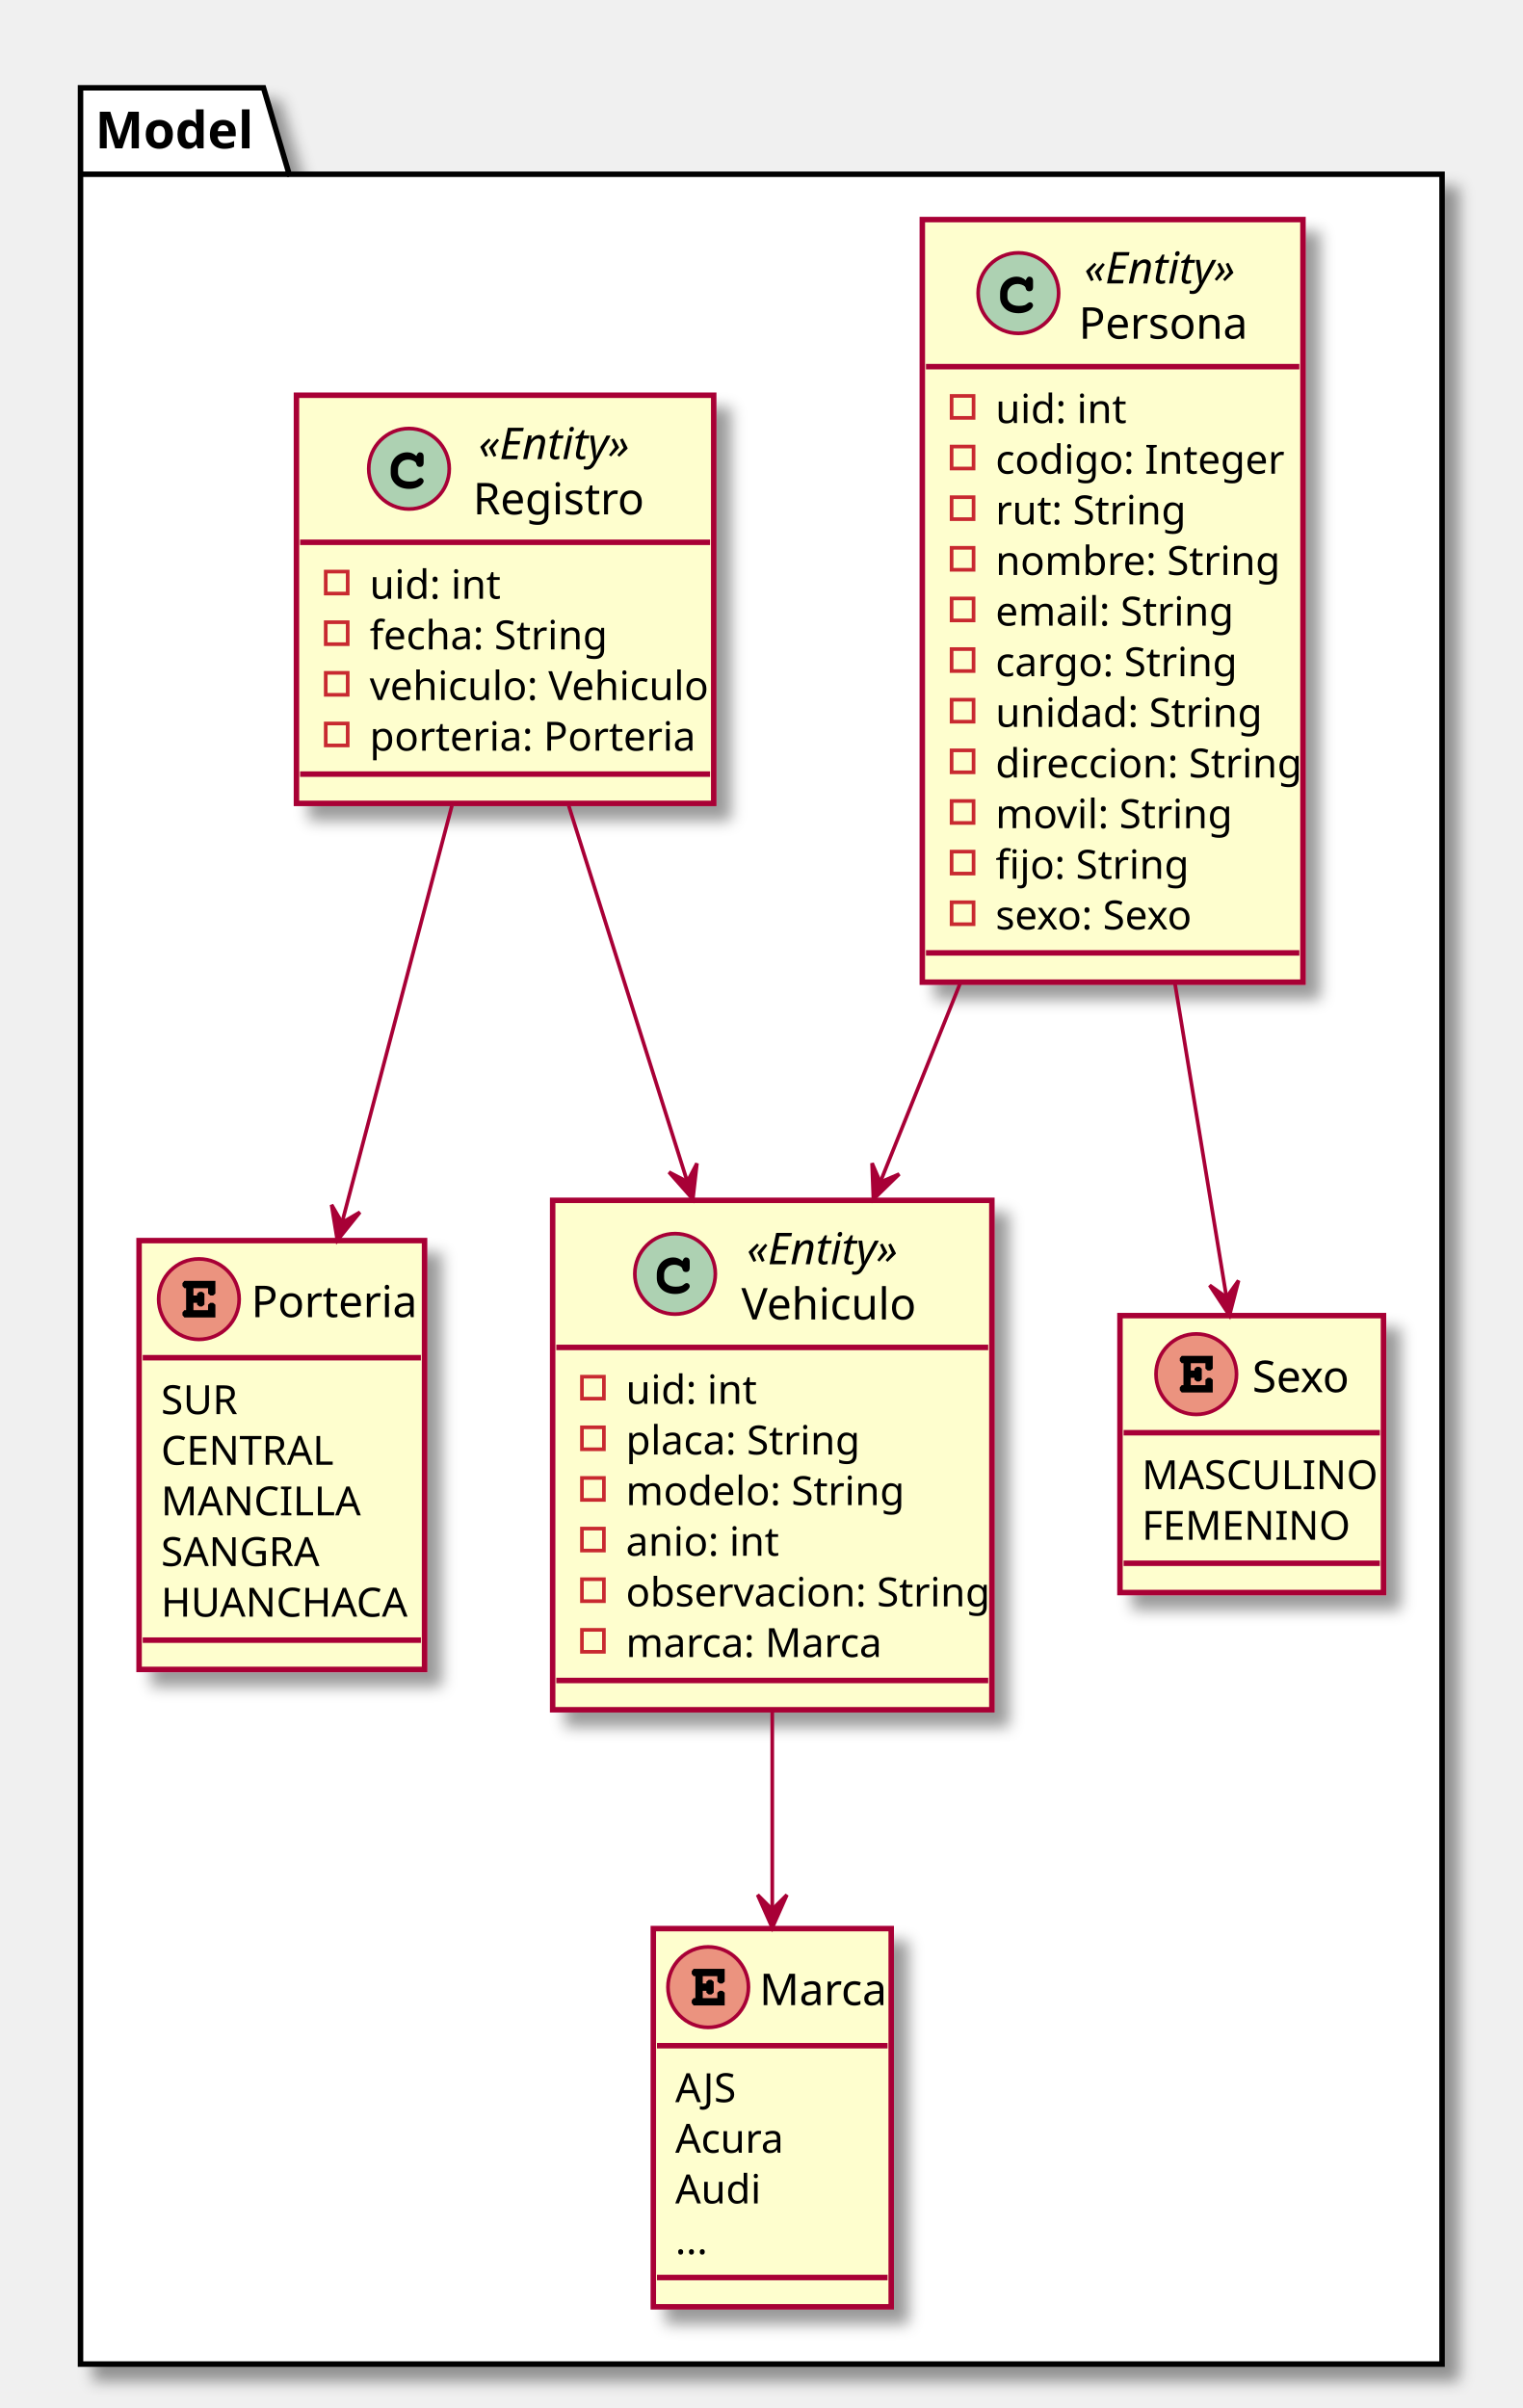
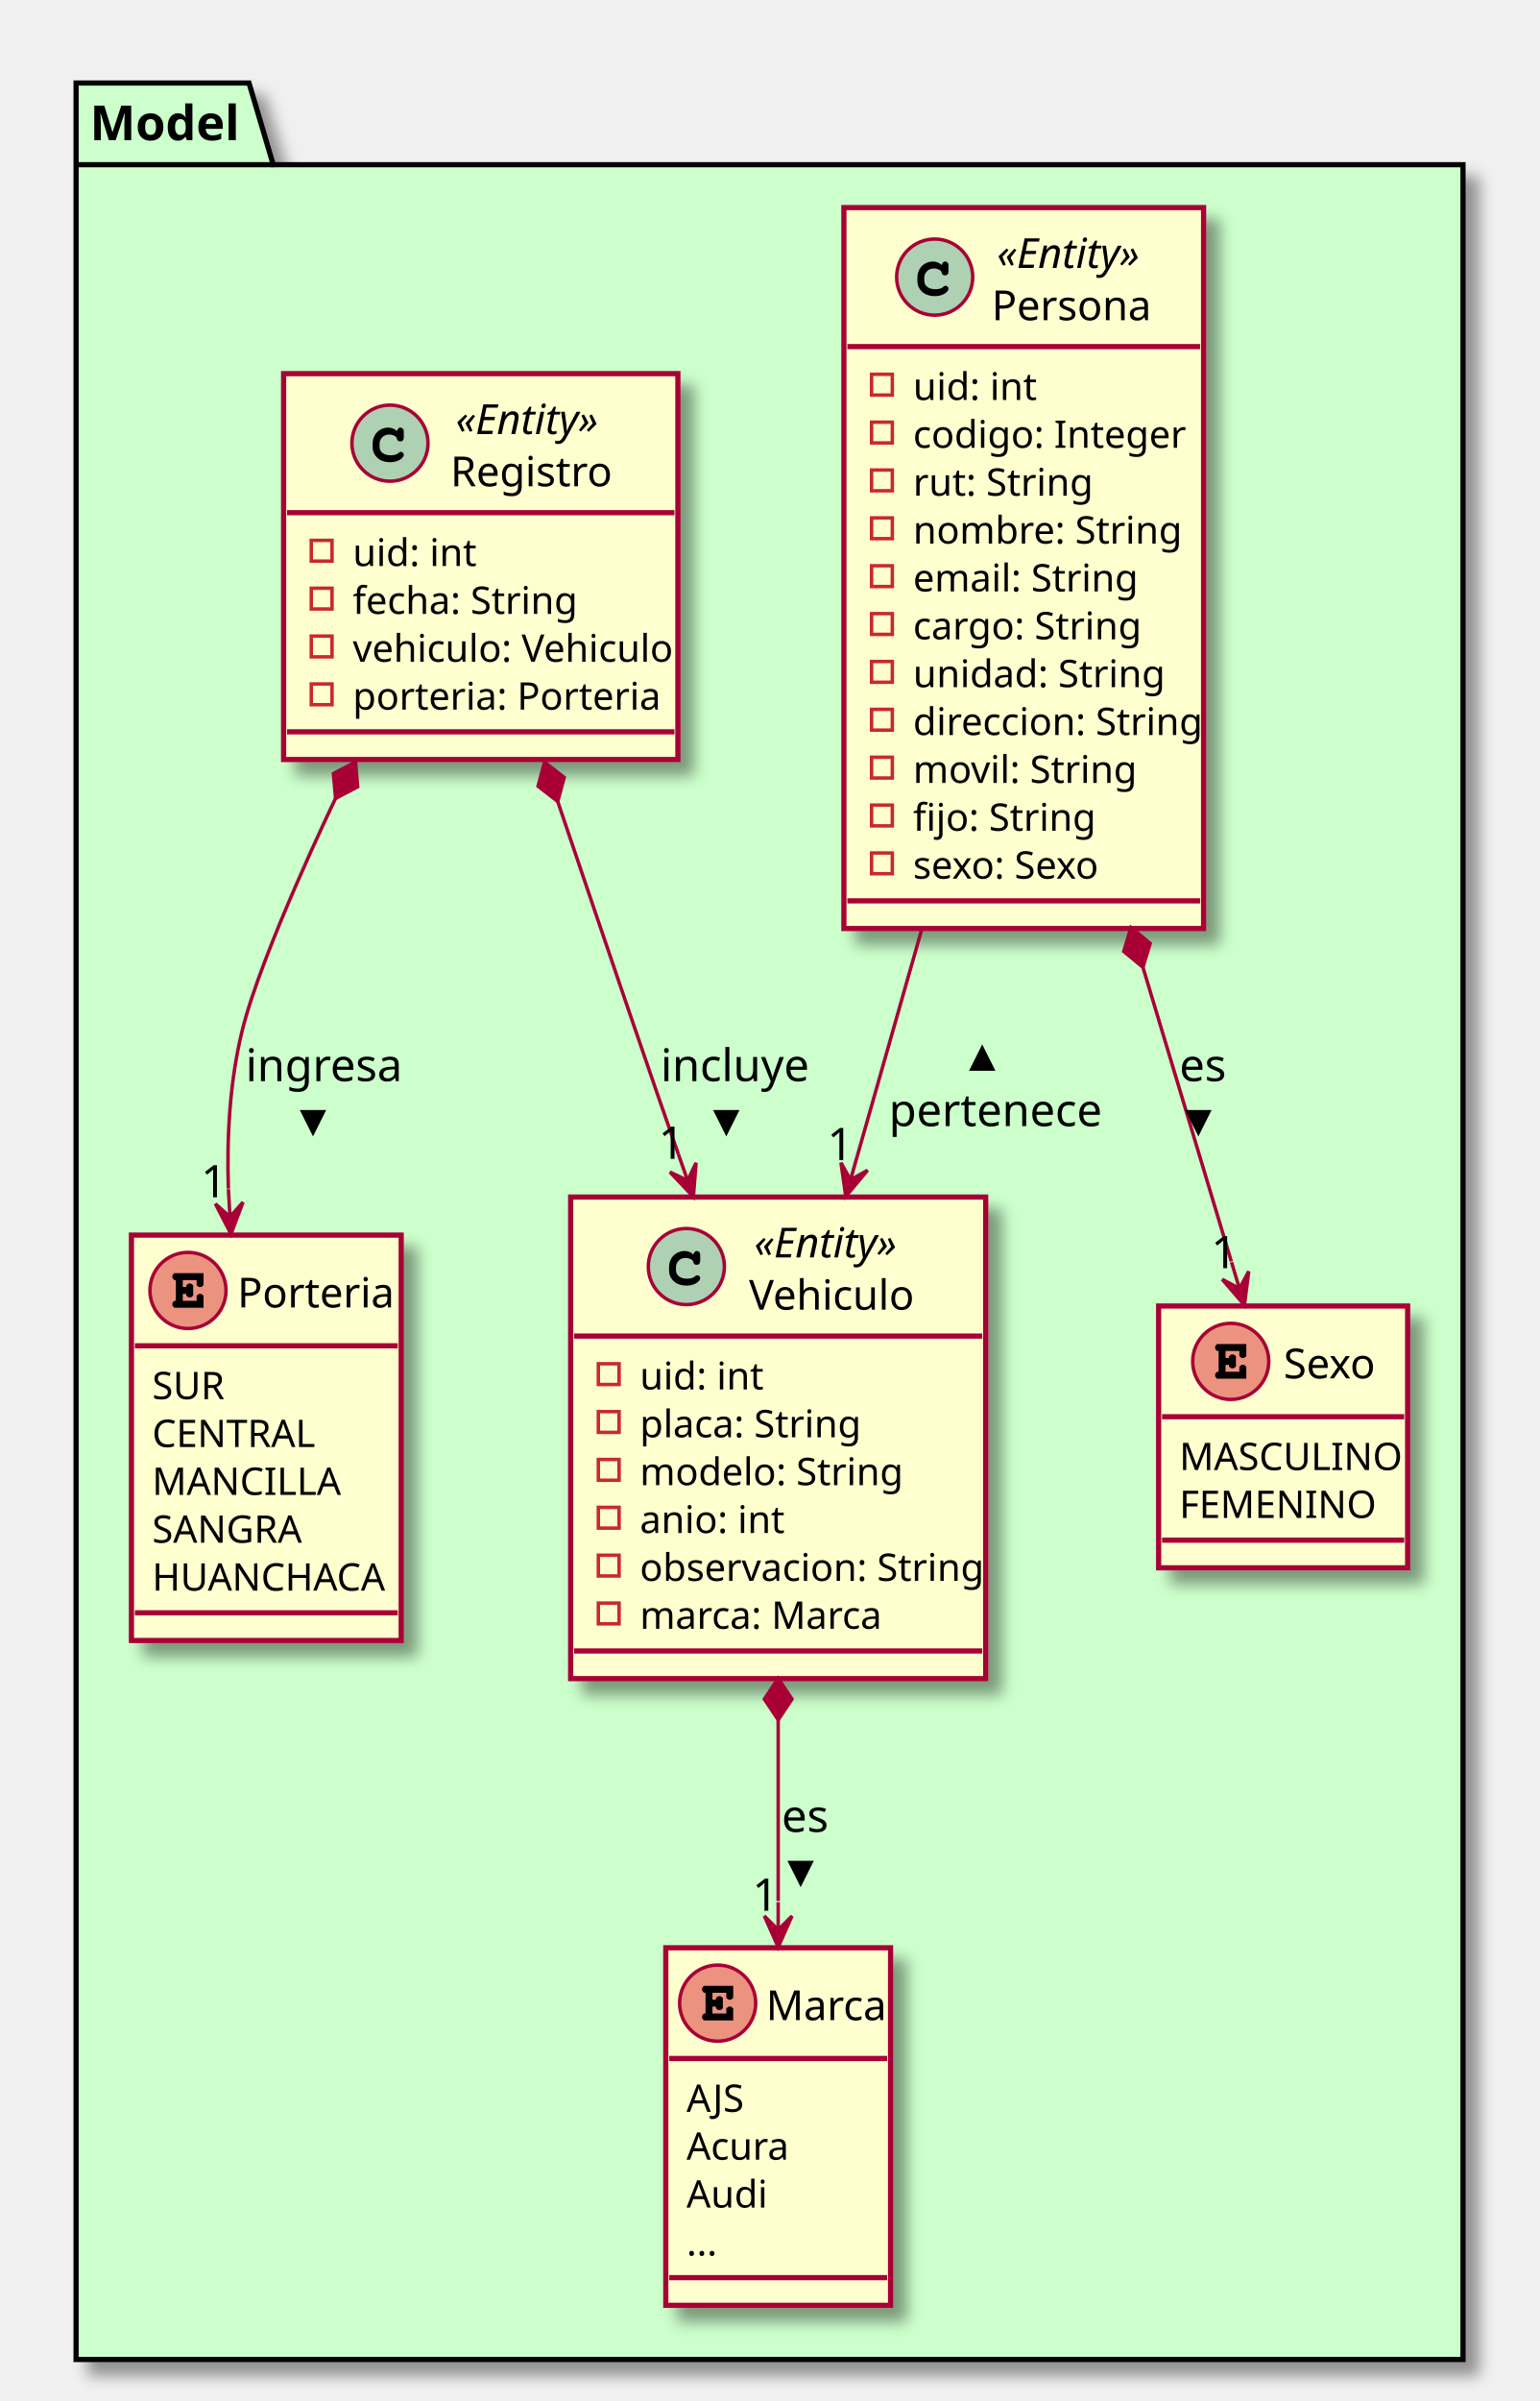
- <svg xmlns="http://www.w3.org/2000/svg" contentScriptType="application/ecmascript" contentStyleType="text/css" height="658px" preserveAspectRatio="none" style="width:416px;height:658px;" version="1.1" viewBox="0 0 416 658" width="416px" zoomAndPan="magnify">
+ <svg xmlns="http://www.w3.org/2000/svg" contentScriptType="application/ecmascript" contentStyleType="text/css" height="694px" preserveAspectRatio="none" style="width:445px;height:694px;" version="1.1" viewBox="0 0 445 694" width="445px" zoomAndPan="magnify">
  <defs>
-     <filter height="300%" id="futfv3p2d7pqx" width="300%" x="-1" y="-1">
+     <filter height="300%" id="f5qhqqzwg5xbk" width="300%" x="-1" y="-1">
      <feGaussianBlur result="blurOut" stdDeviation="2.0" />
      <feColorMatrix in="blurOut" result="blurOut2" type="matrix" values="0 0 0 0 0 0 0 0 0 0 0 0 0 0 0 0 0 0 .4 0" />
      <feOffset dx="4.0" dy="4.0" in="blurOut2" result="blurOut3" />
      <feBlend in="SourceGraphic" in2="blurOut3" mode="normal" />
    </filter>
  </defs>
  <g>
-     <polygon fill="#FFFFFF" filter="url(#futfv3p2d7pqx)" points="22,24,72,24,79,47.609,394,47.609,394,646,22,646,22,24" style="stroke: #000000; stroke-width: 1.5;" />
+     <polygon fill="#CCFFCC" filter="url(#f5qhqqzwg5xbk)" points="22,24,72,24,79,47.609,423,47.609,423,682,22,682,22,24" style="stroke: #000000; stroke-width: 1.5;" />
    <line style="stroke: #000000; stroke-width: 1.5;" x1="22" x2="79" y1="47.609" y2="47.609" />
    <text fill="#000000" font-family="sans-serif" font-size="14" font-weight="bold" lengthAdjust="spacingAndGlyphs" textLength="44" x="26" y="40.533">Model</text>
-     <rect fill="#FEFECE" filter="url(#futfv3p2d7pqx)" height="208.383" id="Persona" style="stroke: #A80036; stroke-width: 1.5;" width="104" x="252" y="60" />
-     <ellipse cx="278.25" cy="80.094" fill="#ADD1B2" rx="11" ry="11" style="stroke: #A80036; stroke-width: 1.0;" />
-     <path d="M280.25,76.594 Q280.453,76.094 280.688,75.844 Q280.922,75.594 281.188,75.594 Q281.656,75.594 281.953,75.875 Q282.25,76.156 282.25,76.812 L282.25,78.375 Q282.25,79.031 281.969,79.312 Q281.688,79.594 281.25,79.594 Q280.859,79.594 280.609,79.422 Q280.359,79.25 280.25,78.797 Q280.203,78.484 280.031,78.312 Q279.719,77.984 279.156,77.797 Q278.594,77.594 278.031,77.594 Q277.328,77.594 276.734,77.875 Q276.156,78.156 275.703,78.781 Q275.25,79.406 275.25,80.266 L275.25,81.188 Q275.25,82.219 276.094,82.906 Q276.938,83.594 278.438,83.594 Q279.328,83.594 279.953,83.391 Q280.312,83.281 280.719,82.922 Q280.984,82.719 281.125,82.656 Q281.266,82.594 281.438,82.594 Q281.766,82.594 282,82.859 Q282.25,83.109 282.25,83.469 Q282.25,83.812 281.906,84.219 Q281.406,84.812 280.609,85.141 Q279.562,85.594 278.281,85.594 Q276.781,85.594 275.578,85 Q274.609,84.531 273.922,83.516 Q273.25,82.5 273.25,81.297 L273.25,80.203 Q273.25,78.953 273.844,77.859 Q274.453,76.766 275.5,76.188 Q276.562,75.594 277.75,75.594 Q278.469,75.594 279.094,75.844 Q279.719,76.094 280.25,76.594 Z " />
-     <text fill="#000000" font-family="sans-serif" font-size="12" font-style="italic" lengthAdjust="spacingAndGlyphs" textLength="44" x="296.25" y="77.457">«Entity»</text>
-     <text fill="#000000" font-family="sans-serif" font-size="12" lengthAdjust="spacingAndGlyphs" textLength="47" x="294.75" y="92.551">Persona</text>
-     <line style="stroke: #A80036; stroke-width: 1.5;" x1="253" x2="355" y1="100.188" y2="100.188" />
-     <rect fill="none" height="6" style="stroke: #C82930; stroke-width: 1.0;" width="6" x="260" y="108.188" />
-     <text fill="#000000" font-family="sans-serif" font-size="11" lengthAdjust="spacingAndGlyphs" textLength="31" x="272" y="115.606">uid: int</text>
-     <rect fill="none" height="6" style="stroke: #C82930; stroke-width: 1.0;" width="6" x="260" y="122.023" />
-     <text fill="#000000" font-family="sans-serif" font-size="11" lengthAdjust="spacingAndGlyphs" textLength="71" x="272" y="129.442">codigo: Integer</text>
-     <rect fill="none" height="6" style="stroke: #C82930; stroke-width: 1.0;" width="6" x="260" y="135.859" />
-     <text fill="#000000" font-family="sans-serif" font-size="11" lengthAdjust="spacingAndGlyphs" textLength="47" x="272" y="143.278">rut: String</text>
-     <rect fill="none" height="6" style="stroke: #C82930; stroke-width: 1.0;" width="6" x="260" y="149.695" />
-     <text fill="#000000" font-family="sans-serif" font-size="11" lengthAdjust="spacingAndGlyphs" textLength="70" x="272" y="157.114">nombre: String</text>
-     <rect fill="none" height="6" style="stroke: #C82930; stroke-width: 1.0;" width="6" x="260" y="163.531" />
-     <text fill="#000000" font-family="sans-serif" font-size="11" lengthAdjust="spacingAndGlyphs" textLength="58" x="272" y="170.95">email: String</text>
-     <rect fill="none" height="6" style="stroke: #C82930; stroke-width: 1.0;" width="6" x="260" y="177.367" />
-     <text fill="#000000" font-family="sans-serif" font-size="11" lengthAdjust="spacingAndGlyphs" textLength="62" x="272" y="184.786">cargo: String</text>
-     <rect fill="none" height="6" style="stroke: #C82930; stroke-width: 1.0;" width="6" x="260" y="191.203" />
-     <text fill="#000000" font-family="sans-serif" font-size="11" lengthAdjust="spacingAndGlyphs" textLength="66" x="272" y="198.622">unidad: String</text>
-     <rect fill="none" height="6" style="stroke: #C82930; stroke-width: 1.0;" width="6" x="260" y="205.039" />
-     <text fill="#000000" font-family="sans-serif" font-size="11" lengthAdjust="spacingAndGlyphs" textLength="78" x="272" y="212.458">direccion: String</text>
-     <rect fill="none" height="6" style="stroke: #C82930; stroke-width: 1.0;" width="6" x="260" y="218.875" />
-     <text fill="#000000" font-family="sans-serif" font-size="11" lengthAdjust="spacingAndGlyphs" textLength="58" x="272" y="226.294">movil: String</text>
-     <rect fill="none" height="6" style="stroke: #C82930; stroke-width: 1.0;" width="6" x="260" y="232.711" />
-     <text fill="#000000" font-family="sans-serif" font-size="11" lengthAdjust="spacingAndGlyphs" textLength="48" x="272" y="240.13">fijo: String</text>
-     <rect fill="none" height="6" style="stroke: #C82930; stroke-width: 1.0;" width="6" x="260" y="246.547" />
-     <text fill="#000000" font-family="sans-serif" font-size="11" lengthAdjust="spacingAndGlyphs" textLength="55" x="272" y="253.966">sexo: Sexo</text>
-     <line style="stroke: #A80036; stroke-width: 1.5;" x1="253" x2="355" y1="260.383" y2="260.383" />
-     <rect fill="#FEFECE" filter="url(#futfv3p2d7pqx)" height="75.672" id="Sexo" style="stroke: #A80036; stroke-width: 1.5;" width="72" x="306" y="359.5" />
-     <ellipse cx="326.85" cy="375.5" fill="#EB937F" rx="11" ry="11" style="stroke: #A80036; stroke-width: 1.0;" />
-     <path d="M325.35,376.5 L325.35,378.5 L329.35,378.5 L329.35,377.5 L329.35,377.016 L329.975,376.5 L330.35,376.5 L330.725,376.5 L331.35,377.016 L331.35,377.5 L331.35,380.5 L323.35,380.5 L322.866,380.5 L322.35,379.875 L322.35,379.5 L322.35,379.125 L322.866,378.5 L323.35,378.5 L323.35,378.5 L323.35,372.5 L323.35,372.5 L322.866,372.5 L322.35,371.875 L322.35,371.5 L322.35,371.125 L322.866,370.5 L323.35,370.5 L331.35,370.5 L331.35,373.5 L331.35,373.984 L330.725,374.5 L330.35,374.5 L329.975,374.5 L329.35,373.984 L329.35,373.5 L329.35,372.5 L325.35,372.5 L325.35,374.5 L326.35,374.5 L326.35,374.016 L326.35,374.016 L326.975,373.5 L327.35,373.5 L327.725,373.5 L328.35,374.016 L328.35,374.5 L328.35,376.5 L328.35,376.984 L327.725,377.5 L327.725,377.5 L327.35,377.5 L326.975,377.5 L326.35,376.984 L326.35,376.984 L326.35,376.5 L325.35,376.5 Z " />
-     <text fill="#000000" font-family="sans-serif" font-size="12" lengthAdjust="spacingAndGlyphs" textLength="27" x="342.15" y="380.41">Sexo</text>
-     <line style="stroke: #A80036; stroke-width: 1.5;" x1="307" x2="377" y1="391.5" y2="391.5" />
-     <text fill="#000000" font-family="sans-serif" font-size="11" lengthAdjust="spacingAndGlyphs" textLength="60" x="312" y="406.919">MASCULINO</text>
-     <text fill="#000000" font-family="sans-serif" font-size="11" lengthAdjust="spacingAndGlyphs" textLength="50" x="312" y="420.755">FEMENINO</text>
-     <line style="stroke: #A80036; stroke-width: 1.5;" x1="307" x2="377" y1="427.172" y2="427.172" />
-     <rect fill="#FEFECE" filter="url(#futfv3p2d7pqx)" height="103.344" id="Marca" style="stroke: #A80036; stroke-width: 1.5;" width="65" x="178.5" y="527" />
-     <ellipse cx="193.5" cy="543" fill="#EB937F" rx="11" ry="11" style="stroke: #A80036; stroke-width: 1.0;" />
-     <path d="M192,544 L192,546 L196,546 L196,545 L196,544.516 L196.625,544 L197,544 L197.375,544 L198,544.516 L198,545 L198,548 L190,548 L189.516,548 L189,547.375 L189,547 L189,546.625 L189.516,546 L190,546 L190,546 L190,540 L190,540 L189.516,540 L189,539.375 L189,539 L189,538.625 L189.516,538 L190,538 L198,538 L198,541 L198,541.484 L197.375,542 L197,542 L196.625,542 L196,541.484 L196,541 L196,540 L192,540 L192,542 L193,542 L193,541.516 L193,541.516 L193.625,541 L194,541 L194.375,541 L195,541.516 L195,542 L195,544 L195,544.484 L194.375,545 L194.375,545 L194,545 L193.625,545 L193,544.484 L193,544.484 L193,544 L192,544 Z " />
-     <text fill="#000000" font-family="sans-serif" font-size="12" lengthAdjust="spacingAndGlyphs" textLength="33" x="207.5" y="547.91">Marca</text>
-     <line style="stroke: #A80036; stroke-width: 1.5;" x1="179.5" x2="242.5" y1="559" y2="559" />
-     <text fill="#000000" font-family="sans-serif" font-size="11" lengthAdjust="spacingAndGlyphs" textLength="20" x="184.5" y="574.419">AJS</text>
-     <text fill="#000000" font-family="sans-serif" font-size="11" lengthAdjust="spacingAndGlyphs" textLength="30" x="184.5" y="588.255">Acura</text>
-     <text fill="#000000" font-family="sans-serif" font-size="11" lengthAdjust="spacingAndGlyphs" textLength="22" x="184.5" y="602.091">Audi</text>
-     <text fill="#000000" font-family="sans-serif" font-size="11" lengthAdjust="spacingAndGlyphs" textLength="9" x="184.5" y="615.927">...</text>
-     <line style="stroke: #A80036; stroke-width: 1.5;" x1="179.5" x2="242.5" y1="622.344" y2="622.344" />
-     <rect fill="#FEFECE" filter="url(#futfv3p2d7pqx)" height="139.203" id="Vehiculo" style="stroke: #A80036; stroke-width: 1.5;" width="120" x="151" y="328" />
-     <ellipse cx="184.45" cy="348.094" fill="#ADD1B2" rx="11" ry="11" style="stroke: #A80036; stroke-width: 1.0;" />
-     <path d="M186.45,344.594 Q186.653,344.094 186.887,343.844 Q187.122,343.594 187.387,343.594 Q187.856,343.594 188.153,343.875 Q188.45,344.156 188.45,344.812 L188.45,346.375 Q188.45,347.031 188.169,347.312 Q187.887,347.594 187.45,347.594 Q187.059,347.594 186.809,347.422 Q186.559,347.25 186.45,346.797 Q186.403,346.484 186.231,346.312 Q185.919,345.984 185.356,345.797 Q184.794,345.594 184.231,345.594 Q183.528,345.594 182.934,345.875 Q182.356,346.156 181.903,346.781 Q181.45,347.406 181.45,348.266 L181.45,349.188 Q181.45,350.219 182.294,350.906 Q183.137,351.594 184.637,351.594 Q185.528,351.594 186.153,351.391 Q186.512,351.281 186.919,350.922 Q187.184,350.719 187.325,350.656 Q187.466,350.594 187.637,350.594 Q187.966,350.594 188.2,350.859 Q188.45,351.109 188.45,351.469 Q188.45,351.812 188.106,352.219 Q187.606,352.812 186.809,353.141 Q185.762,353.594 184.481,353.594 Q182.981,353.594 181.778,353 Q180.809,352.531 180.122,351.516 Q179.45,350.5 179.45,349.297 L179.45,348.203 Q179.45,346.953 180.044,345.859 Q180.653,344.766 181.7,344.188 Q182.762,343.594 183.95,343.594 Q184.669,343.594 185.294,343.844 Q185.919,344.094 186.45,344.594 Z " />
-     <text fill="#000000" font-family="sans-serif" font-size="12" font-style="italic" lengthAdjust="spacingAndGlyphs" textLength="44" x="204.05" y="345.457">«Entity»</text>
-     <text fill="#000000" font-family="sans-serif" font-size="12" lengthAdjust="spacingAndGlyphs" textLength="47" x="202.55" y="360.551">Vehiculo</text>
-     <line style="stroke: #A80036; stroke-width: 1.5;" x1="152" x2="270" y1="368.188" y2="368.188" />
-     <rect fill="none" height="6" style="stroke: #C82930; stroke-width: 1.0;" width="6" x="159" y="376.188" />
-     <text fill="#000000" font-family="sans-serif" font-size="11" lengthAdjust="spacingAndGlyphs" textLength="31" x="171" y="383.606">uid: int</text>
-     <rect fill="none" height="6" style="stroke: #C82930; stroke-width: 1.0;" width="6" x="159" y="390.023" />
-     <text fill="#000000" font-family="sans-serif" font-size="11" lengthAdjust="spacingAndGlyphs" textLength="60" x="171" y="397.442">placa: String</text>
-     <rect fill="none" height="6" style="stroke: #C82930; stroke-width: 1.0;" width="6" x="159" y="403.859" />
-     <text fill="#000000" font-family="sans-serif" font-size="11" lengthAdjust="spacingAndGlyphs" textLength="68" x="171" y="411.278">modelo: String</text>
-     <rect fill="none" height="6" style="stroke: #C82930; stroke-width: 1.0;" width="6" x="159" y="417.695" />
-     <text fill="#000000" font-family="sans-serif" font-size="11" lengthAdjust="spacingAndGlyphs" textLength="37" x="171" y="425.114">anio: int</text>
-     <rect fill="none" height="6" style="stroke: #C82930; stroke-width: 1.0;" width="6" x="159" y="431.531" />
-     <text fill="#000000" font-family="sans-serif" font-size="11" lengthAdjust="spacingAndGlyphs" textLength="94" x="171" y="438.95">observacion: String</text>
-     <rect fill="none" height="6" style="stroke: #C82930; stroke-width: 1.0;" width="6" x="159" y="445.367" />
-     <text fill="#000000" font-family="sans-serif" font-size="11" lengthAdjust="spacingAndGlyphs" textLength="66" x="171" y="452.786">marca: Marca</text>
-     <line style="stroke: #A80036; stroke-width: 1.5;" x1="152" x2="270" y1="459.203" y2="459.203" />
-     <rect fill="#FEFECE" filter="url(#futfv3p2d7pqx)" height="117.18" id="Porteria" style="stroke: #A80036; stroke-width: 1.5;" width="78" x="38" y="339" />
-     <ellipse cx="54.35" cy="355" fill="#EB937F" rx="11" ry="11" style="stroke: #A80036; stroke-width: 1.0;" />
-     <path d="M52.85,356 L52.85,358 L56.85,358 L56.85,357 L56.85,356.516 L57.475,356 L57.85,356 L58.225,356 L58.85,356.516 L58.85,357 L58.85,360 L50.85,360 L50.366,360 L49.85,359.375 L49.85,359 L49.85,358.625 L50.366,358 L50.85,358 L50.85,358 L50.85,352 L50.85,352 L50.366,352 L49.85,351.375 L49.85,351 L49.85,350.625 L50.366,350 L50.85,350 L58.85,350 L58.85,353 L58.85,353.484 L58.225,354 L57.85,354 L57.475,354 L56.85,353.484 L56.85,353 L56.85,352 L52.85,352 L52.85,354 L53.85,354 L53.85,353.516 L53.85,353.516 L54.475,353 L54.85,353 L55.225,353 L55.85,353.516 L55.85,354 L55.85,356 L55.85,356.484 L55.225,357 L55.225,357 L54.85,357 L54.475,357 L53.85,356.484 L53.85,356.484 L53.85,356 L52.85,356 Z " />
-     <text fill="#000000" font-family="sans-serif" font-size="12" lengthAdjust="spacingAndGlyphs" textLength="43" x="68.65" y="359.91">Porteria</text>
-     <line style="stroke: #A80036; stroke-width: 1.5;" x1="39" x2="115" y1="371" y2="371" />
-     <text fill="#000000" font-family="sans-serif" font-size="11" lengthAdjust="spacingAndGlyphs" textLength="21" x="44" y="386.419">SUR</text>
-     <text fill="#000000" font-family="sans-serif" font-size="11" lengthAdjust="spacingAndGlyphs" textLength="47" x="44" y="400.255">CENTRAL</text>
-     <text fill="#000000" font-family="sans-serif" font-size="11" lengthAdjust="spacingAndGlyphs" textLength="52" x="44" y="414.091">MANCILLA</text>
-     <text fill="#000000" font-family="sans-serif" font-size="11" lengthAdjust="spacingAndGlyphs" textLength="45" x="44" y="427.927">SANGRA</text>
-     <text fill="#000000" font-family="sans-serif" font-size="11" lengthAdjust="spacingAndGlyphs" textLength="66" x="44" y="441.763">HUANCHACA</text>
-     <line style="stroke: #A80036; stroke-width: 1.5;" x1="39" x2="115" y1="448.18" y2="448.18" />
-     <rect fill="#FEFECE" filter="url(#futfv3p2d7pqx)" height="111.531" id="Registro" style="stroke: #A80036; stroke-width: 1.5;" width="114" x="81" y="108" />
-     <ellipse cx="111.75" cy="128.094" fill="#ADD1B2" rx="11" ry="11" style="stroke: #A80036; stroke-width: 1.0;" />
-     <path d="M113.75,124.594 Q113.953,124.094 114.188,123.844 Q114.422,123.594 114.688,123.594 Q115.156,123.594 115.453,123.875 Q115.75,124.156 115.75,124.812 L115.75,126.375 Q115.75,127.031 115.469,127.312 Q115.188,127.594 114.75,127.594 Q114.359,127.594 114.109,127.422 Q113.859,127.25 113.75,126.797 Q113.703,126.484 113.531,126.312 Q113.219,125.984 112.656,125.797 Q112.094,125.594 111.531,125.594 Q110.828,125.594 110.234,125.875 Q109.656,126.156 109.203,126.781 Q108.75,127.406 108.75,128.266 L108.75,129.188 Q108.75,130.219 109.594,130.906 Q110.438,131.594 111.938,131.594 Q112.828,131.594 113.453,131.391 Q113.812,131.281 114.219,130.922 Q114.484,130.719 114.625,130.656 Q114.766,130.594 114.938,130.594 Q115.266,130.594 115.5,130.859 Q115.75,131.109 115.75,131.469 Q115.75,131.812 115.406,132.219 Q114.906,132.812 114.109,133.141 Q113.062,133.594 111.781,133.594 Q110.281,133.594 109.078,133 Q108.109,132.531 107.422,131.516 Q106.75,130.5 106.75,129.297 L106.75,128.203 Q106.75,126.953 107.344,125.859 Q107.953,124.766 109,124.188 Q110.062,123.594 111.25,123.594 Q111.969,123.594 112.594,123.844 Q113.219,124.094 113.75,124.594 Z " />
-     <text fill="#000000" font-family="sans-serif" font-size="12" font-style="italic" lengthAdjust="spacingAndGlyphs" textLength="44" x="130.75" y="125.457">«Entity»</text>
-     <text fill="#000000" font-family="sans-serif" font-size="12" lengthAdjust="spacingAndGlyphs" textLength="47" x="129.25" y="140.551">Registro</text>
-     <line style="stroke: #A80036; stroke-width: 1.5;" x1="82" x2="194" y1="148.188" y2="148.188" />
-     <rect fill="none" height="6" style="stroke: #C82930; stroke-width: 1.0;" width="6" x="89" y="156.188" />
-     <text fill="#000000" font-family="sans-serif" font-size="11" lengthAdjust="spacingAndGlyphs" textLength="31" x="101" y="163.606">uid: int</text>
-     <rect fill="none" height="6" style="stroke: #C82930; stroke-width: 1.0;" width="6" x="89" y="170.023" />
-     <text fill="#000000" font-family="sans-serif" font-size="11" lengthAdjust="spacingAndGlyphs" textLength="62" x="101" y="177.442">fecha: String</text>
-     <rect fill="none" height="6" style="stroke: #C82930; stroke-width: 1.0;" width="6" x="89" y="183.859" />
-     <text fill="#000000" font-family="sans-serif" font-size="11" lengthAdjust="spacingAndGlyphs" textLength="88" x="101" y="191.278">vehiculo: Vehiculo</text>
-     <rect fill="none" height="6" style="stroke: #C82930; stroke-width: 1.0;" width="6" x="89" y="197.695" />
-     <text fill="#000000" font-family="sans-serif" font-size="11" lengthAdjust="spacingAndGlyphs" textLength="80" x="101" y="205.114">porteria: Porteria</text>
-     <line style="stroke: #A80036; stroke-width: 1.5;" x1="82" x2="194" y1="211.531" y2="211.531" />
-     <path d="M320.94,268.22 C325.93,298.62 331.11,330.18 335.09,354.39 " fill="none" id="Persona-&gt;Sexo" style="stroke: #A80036; stroke-width: 1.0;" />
-     <polygon fill="#A80036" points="335.92,359.44,338.399,349.908,335.105,354.507,330.506,351.212,335.92,359.44" style="stroke: #A80036; stroke-width: 1.0;" />
-     <path d="M211,467.19 C211,485.15 211,504.3 211,521.51 " fill="none" id="Vehiculo-&gt;Marca" style="stroke: #A80036; stroke-width: 1.0;" />
-     <polygon fill="#A80036" points="211,526.78,215,517.78,211,521.78,207,517.78,211,526.78" style="stroke: #A80036; stroke-width: 1.0;" />
-     <path d="M262.53,268.22 C255.14,286.63 247.57,305.46 240.59,322.83 " fill="none" id="Persona-&gt;Vehiculo" style="stroke: #A80036; stroke-width: 1.0;" />
-     <polygon fill="#A80036" points="238.64,327.69,245.696,320.819,240.497,323.048,238.269,317.848,238.64,327.69" style="stroke: #A80036; stroke-width: 1.0;" />
-     <path d="M123.47,220.16 C114.47,254.32 102.88,298.28 93.53,333.77 " fill="none" id="Registro-&gt;Porteria" style="stroke: #A80036; stroke-width: 1.0;" />
-     <polygon fill="#A80036" points="92.17,338.94,98.33,331.255,93.443,334.105,90.594,329.218,92.17,338.94" style="stroke: #A80036; stroke-width: 1.0;" />
-     <path d="M155.39,220.16 C165.08,250.88 177.27,289.53 187.76,322.81 " fill="none" id="Registro-&gt;Vehiculo" style="stroke: #A80036; stroke-width: 1.0;" />
-     <polygon fill="#A80036" points="189.3,327.68,190.417,317.895,187.8,322.91,182.785,320.294,189.3,327.68" style="stroke: #A80036; stroke-width: 1.0;" />
+     <rect fill="#FEFECE" filter="url(#f5qhqqzwg5xbk)" height="208.383" id="Persona" style="stroke: #A80036; stroke-width: 1.5;" width="104" x="244" y="60" />
+     <ellipse cx="270.25" cy="80.094" fill="#ADD1B2" rx="11" ry="11" style="stroke: #A80036; stroke-width: 1.0;" />
+     <path d="M272.25,76.594 Q272.453,76.094 272.688,75.844 Q272.922,75.594 273.188,75.594 Q273.656,75.594 273.953,75.875 Q274.25,76.156 274.25,76.812 L274.25,78.375 Q274.25,79.031 273.969,79.312 Q273.688,79.594 273.25,79.594 Q272.859,79.594 272.609,79.422 Q272.359,79.25 272.25,78.797 Q272.203,78.484 272.031,78.312 Q271.719,77.984 271.156,77.797 Q270.594,77.594 270.031,77.594 Q269.328,77.594 268.734,77.875 Q268.156,78.156 267.703,78.781 Q267.25,79.406 267.25,80.266 L267.25,81.188 Q267.25,82.219 268.094,82.906 Q268.938,83.594 270.438,83.594 Q271.328,83.594 271.953,83.391 Q272.312,83.281 272.719,82.922 Q272.984,82.719 273.125,82.656 Q273.266,82.594 273.438,82.594 Q273.766,82.594 274,82.859 Q274.25,83.109 274.25,83.469 Q274.25,83.812 273.906,84.219 Q273.406,84.812 272.609,85.141 Q271.562,85.594 270.281,85.594 Q268.781,85.594 267.578,85 Q266.609,84.531 265.922,83.516 Q265.25,82.5 265.25,81.297 L265.25,80.203 Q265.25,78.953 265.844,77.859 Q266.453,76.766 267.5,76.188 Q268.562,75.594 269.75,75.594 Q270.469,75.594 271.094,75.844 Q271.719,76.094 272.25,76.594 Z " />
+     <text fill="#000000" font-family="sans-serif" font-size="12" font-style="italic" lengthAdjust="spacingAndGlyphs" textLength="44" x="288.25" y="77.457">«Entity»</text>
+     <text fill="#000000" font-family="sans-serif" font-size="12" lengthAdjust="spacingAndGlyphs" textLength="47" x="286.75" y="92.551">Persona</text>
+     <line style="stroke: #A80036; stroke-width: 1.5;" x1="245" x2="347" y1="100.188" y2="100.188" />
+     <rect fill="none" height="6" style="stroke: #C82930; stroke-width: 1.0;" width="6" x="252" y="108.188" />
+     <text fill="#000000" font-family="sans-serif" font-size="11" lengthAdjust="spacingAndGlyphs" textLength="31" x="264" y="115.606">uid: int</text>
+     <rect fill="none" height="6" style="stroke: #C82930; stroke-width: 1.0;" width="6" x="252" y="122.023" />
+     <text fill="#000000" font-family="sans-serif" font-size="11" lengthAdjust="spacingAndGlyphs" textLength="71" x="264" y="129.442">codigo: Integer</text>
+     <rect fill="none" height="6" style="stroke: #C82930; stroke-width: 1.0;" width="6" x="252" y="135.859" />
+     <text fill="#000000" font-family="sans-serif" font-size="11" lengthAdjust="spacingAndGlyphs" textLength="47" x="264" y="143.278">rut: String</text>
+     <rect fill="none" height="6" style="stroke: #C82930; stroke-width: 1.0;" width="6" x="252" y="149.695" />
+     <text fill="#000000" font-family="sans-serif" font-size="11" lengthAdjust="spacingAndGlyphs" textLength="70" x="264" y="157.114">nombre: String</text>
+     <rect fill="none" height="6" style="stroke: #C82930; stroke-width: 1.0;" width="6" x="252" y="163.531" />
+     <text fill="#000000" font-family="sans-serif" font-size="11" lengthAdjust="spacingAndGlyphs" textLength="58" x="264" y="170.95">email: String</text>
+     <rect fill="none" height="6" style="stroke: #C82930; stroke-width: 1.0;" width="6" x="252" y="177.367" />
+     <text fill="#000000" font-family="sans-serif" font-size="11" lengthAdjust="spacingAndGlyphs" textLength="62" x="264" y="184.786">cargo: String</text>
+     <rect fill="none" height="6" style="stroke: #C82930; stroke-width: 1.0;" width="6" x="252" y="191.203" />
+     <text fill="#000000" font-family="sans-serif" font-size="11" lengthAdjust="spacingAndGlyphs" textLength="66" x="264" y="198.622">unidad: String</text>
+     <rect fill="none" height="6" style="stroke: #C82930; stroke-width: 1.0;" width="6" x="252" y="205.039" />
+     <text fill="#000000" font-family="sans-serif" font-size="11" lengthAdjust="spacingAndGlyphs" textLength="78" x="264" y="212.458">direccion: String</text>
+     <rect fill="none" height="6" style="stroke: #C82930; stroke-width: 1.0;" width="6" x="252" y="218.875" />
+     <text fill="#000000" font-family="sans-serif" font-size="11" lengthAdjust="spacingAndGlyphs" textLength="58" x="264" y="226.294">movil: String</text>
+     <rect fill="none" height="6" style="stroke: #C82930; stroke-width: 1.0;" width="6" x="252" y="232.711" />
+     <text fill="#000000" font-family="sans-serif" font-size="11" lengthAdjust="spacingAndGlyphs" textLength="48" x="264" y="240.13">fijo: String</text>
+     <rect fill="none" height="6" style="stroke: #C82930; stroke-width: 1.0;" width="6" x="252" y="246.547" />
+     <text fill="#000000" font-family="sans-serif" font-size="11" lengthAdjust="spacingAndGlyphs" textLength="55" x="264" y="253.966">sexo: Sexo</text>
+     <line style="stroke: #A80036; stroke-width: 1.5;" x1="245" x2="347" y1="260.383" y2="260.383" />
+     <rect fill="#FEFECE" filter="url(#f5qhqqzwg5xbk)" height="75.672" id="Sexo" style="stroke: #A80036; stroke-width: 1.5;" width="72" x="335" y="377.5" />
+     <ellipse cx="355.85" cy="393.5" fill="#EB937F" rx="11" ry="11" style="stroke: #A80036; stroke-width: 1.0;" />
+     <path d="M354.35,394.5 L354.35,396.5 L358.35,396.5 L358.35,395.5 L358.35,395.016 L358.975,394.5 L359.35,394.5 L359.725,394.5 L360.35,395.016 L360.35,395.5 L360.35,398.5 L352.35,398.5 L351.866,398.5 L351.35,397.875 L351.35,397.5 L351.35,397.125 L351.866,396.5 L352.35,396.5 L352.35,396.5 L352.35,390.5 L352.35,390.5 L351.866,390.5 L351.35,389.875 L351.35,389.5 L351.35,389.125 L351.866,388.5 L352.35,388.5 L360.35,388.5 L360.35,391.5 L360.35,391.984 L359.725,392.5 L359.35,392.5 L358.975,392.5 L358.35,391.984 L358.35,391.5 L358.35,390.5 L354.35,390.5 L354.35,392.5 L355.35,392.5 L355.35,392.016 L355.35,392.016 L355.975,391.5 L356.35,391.5 L356.725,391.5 L357.35,392.016 L357.35,392.5 L357.35,394.5 L357.35,394.984 L356.725,395.5 L356.725,395.5 L356.35,395.5 L355.975,395.5 L355.35,394.984 L355.35,394.984 L355.35,394.5 L354.35,394.5 Z " />
+     <text fill="#000000" font-family="sans-serif" font-size="12" lengthAdjust="spacingAndGlyphs" textLength="27" x="371.15" y="398.41">Sexo</text>
+     <line style="stroke: #A80036; stroke-width: 1.5;" x1="336" x2="406" y1="409.5" y2="409.5" />
+     <text fill="#000000" font-family="sans-serif" font-size="11" lengthAdjust="spacingAndGlyphs" textLength="60" x="341" y="424.919">MASCULINO</text>
+     <text fill="#000000" font-family="sans-serif" font-size="11" lengthAdjust="spacingAndGlyphs" textLength="50" x="341" y="438.755">FEMENINO</text>
+     <line style="stroke: #A80036; stroke-width: 1.5;" x1="336" x2="406" y1="445.172" y2="445.172" />
+     <rect fill="#FEFECE" filter="url(#f5qhqqzwg5xbk)" height="103.344" id="Marca" style="stroke: #A80036; stroke-width: 1.5;" width="65" x="192.5" y="563" />
+     <ellipse cx="207.5" cy="579" fill="#EB937F" rx="11" ry="11" style="stroke: #A80036; stroke-width: 1.0;" />
+     <path d="M206,580 L206,582 L210,582 L210,581 L210,580.516 L210.625,580 L211,580 L211.375,580 L212,580.516 L212,581 L212,584 L204,584 L203.516,584 L203,583.375 L203,583 L203,582.625 L203.516,582 L204,582 L204,582 L204,576 L204,576 L203.516,576 L203,575.375 L203,575 L203,574.625 L203.516,574 L204,574 L212,574 L212,577 L212,577.484 L211.375,578 L211,578 L210.625,578 L210,577.484 L210,577 L210,576 L206,576 L206,578 L207,578 L207,577.516 L207,577.516 L207.625,577 L208,577 L208.375,577 L209,577.516 L209,578 L209,580 L209,580.484 L208.375,581 L208.375,581 L208,581 L207.625,581 L207,580.484 L207,580.484 L207,580 L206,580 Z " />
+     <text fill="#000000" font-family="sans-serif" font-size="12" lengthAdjust="spacingAndGlyphs" textLength="33" x="221.5" y="583.91">Marca</text>
+     <line style="stroke: #A80036; stroke-width: 1.5;" x1="193.5" x2="256.5" y1="595" y2="595" />
+     <text fill="#000000" font-family="sans-serif" font-size="11" lengthAdjust="spacingAndGlyphs" textLength="20" x="198.5" y="610.419">AJS</text>
+     <text fill="#000000" font-family="sans-serif" font-size="11" lengthAdjust="spacingAndGlyphs" textLength="30" x="198.5" y="624.255">Acura</text>
+     <text fill="#000000" font-family="sans-serif" font-size="11" lengthAdjust="spacingAndGlyphs" textLength="22" x="198.5" y="638.091">Audi</text>
+     <text fill="#000000" font-family="sans-serif" font-size="11" lengthAdjust="spacingAndGlyphs" textLength="9" x="198.5" y="651.927">...</text>
+     <line style="stroke: #A80036; stroke-width: 1.5;" x1="193.5" x2="256.5" y1="658.344" y2="658.344" />
+     <rect fill="#FEFECE" filter="url(#f5qhqqzwg5xbk)" height="139.203" id="Vehiculo" style="stroke: #A80036; stroke-width: 1.5;" width="120" x="165" y="346" />
+     <ellipse cx="198.45" cy="366.094" fill="#ADD1B2" rx="11" ry="11" style="stroke: #A80036; stroke-width: 1.0;" />
+     <path d="M200.45,362.594 Q200.653,362.094 200.887,361.844 Q201.122,361.594 201.387,361.594 Q201.856,361.594 202.153,361.875 Q202.45,362.156 202.45,362.812 L202.45,364.375 Q202.45,365.031 202.169,365.312 Q201.887,365.594 201.45,365.594 Q201.059,365.594 200.809,365.422 Q200.559,365.25 200.45,364.797 Q200.403,364.484 200.231,364.312 Q199.919,363.984 199.356,363.797 Q198.794,363.594 198.231,363.594 Q197.528,363.594 196.934,363.875 Q196.356,364.156 195.903,364.781 Q195.45,365.406 195.45,366.266 L195.45,367.188 Q195.45,368.219 196.294,368.906 Q197.137,369.594 198.637,369.594 Q199.528,369.594 200.153,369.391 Q200.512,369.281 200.919,368.922 Q201.184,368.719 201.325,368.656 Q201.466,368.594 201.637,368.594 Q201.966,368.594 202.2,368.859 Q202.45,369.109 202.45,369.469 Q202.45,369.812 202.106,370.219 Q201.606,370.812 200.809,371.141 Q199.762,371.594 198.481,371.594 Q196.981,371.594 195.778,371 Q194.809,370.531 194.122,369.516 Q193.45,368.5 193.45,367.297 L193.45,366.203 Q193.45,364.953 194.044,363.859 Q194.653,362.766 195.7,362.188 Q196.762,361.594 197.95,361.594 Q198.669,361.594 199.294,361.844 Q199.919,362.094 200.45,362.594 Z " />
+     <text fill="#000000" font-family="sans-serif" font-size="12" font-style="italic" lengthAdjust="spacingAndGlyphs" textLength="44" x="218.05" y="363.457">«Entity»</text>
+     <text fill="#000000" font-family="sans-serif" font-size="12" lengthAdjust="spacingAndGlyphs" textLength="47" x="216.55" y="378.551">Vehiculo</text>
+     <line style="stroke: #A80036; stroke-width: 1.5;" x1="166" x2="284" y1="386.188" y2="386.188" />
+     <rect fill="none" height="6" style="stroke: #C82930; stroke-width: 1.0;" width="6" x="173" y="394.188" />
+     <text fill="#000000" font-family="sans-serif" font-size="11" lengthAdjust="spacingAndGlyphs" textLength="31" x="185" y="401.606">uid: int</text>
+     <rect fill="none" height="6" style="stroke: #C82930; stroke-width: 1.0;" width="6" x="173" y="408.023" />
+     <text fill="#000000" font-family="sans-serif" font-size="11" lengthAdjust="spacingAndGlyphs" textLength="60" x="185" y="415.442">placa: String</text>
+     <rect fill="none" height="6" style="stroke: #C82930; stroke-width: 1.0;" width="6" x="173" y="421.859" />
+     <text fill="#000000" font-family="sans-serif" font-size="11" lengthAdjust="spacingAndGlyphs" textLength="68" x="185" y="429.278">modelo: String</text>
+     <rect fill="none" height="6" style="stroke: #C82930; stroke-width: 1.0;" width="6" x="173" y="435.695" />
+     <text fill="#000000" font-family="sans-serif" font-size="11" lengthAdjust="spacingAndGlyphs" textLength="37" x="185" y="443.114">anio: int</text>
+     <rect fill="none" height="6" style="stroke: #C82930; stroke-width: 1.0;" width="6" x="173" y="449.531" />
+     <text fill="#000000" font-family="sans-serif" font-size="11" lengthAdjust="spacingAndGlyphs" textLength="94" x="185" y="456.95">observacion: String</text>
+     <rect fill="none" height="6" style="stroke: #C82930; stroke-width: 1.0;" width="6" x="173" y="463.367" />
+     <text fill="#000000" font-family="sans-serif" font-size="11" lengthAdjust="spacingAndGlyphs" textLength="66" x="185" y="470.786">marca: Marca</text>
+     <line style="stroke: #A80036; stroke-width: 1.5;" x1="166" x2="284" y1="477.203" y2="477.203" />
+     <rect fill="#FEFECE" filter="url(#f5qhqqzwg5xbk)" height="117.18" id="Porteria" style="stroke: #A80036; stroke-width: 1.5;" width="78" x="38" y="357" />
+     <ellipse cx="54.35" cy="373" fill="#EB937F" rx="11" ry="11" style="stroke: #A80036; stroke-width: 1.0;" />
+     <path d="M52.85,374 L52.85,376 L56.85,376 L56.85,375 L56.85,374.516 L57.475,374 L57.85,374 L58.225,374 L58.85,374.516 L58.85,375 L58.85,378 L50.85,378 L50.366,378 L49.85,377.375 L49.85,377 L49.85,376.625 L50.366,376 L50.85,376 L50.85,376 L50.85,370 L50.85,370 L50.366,370 L49.85,369.375 L49.85,369 L49.85,368.625 L50.366,368 L50.85,368 L58.85,368 L58.85,371 L58.85,371.484 L58.225,372 L57.85,372 L57.475,372 L56.85,371.484 L56.85,371 L56.85,370 L52.85,370 L52.85,372 L53.85,372 L53.85,371.516 L53.85,371.516 L54.475,371 L54.85,371 L55.225,371 L55.85,371.516 L55.85,372 L55.85,374 L55.85,374.484 L55.225,375 L55.225,375 L54.85,375 L54.475,375 L53.85,374.484 L53.85,374.484 L53.85,374 L52.85,374 Z " />
+     <text fill="#000000" font-family="sans-serif" font-size="12" lengthAdjust="spacingAndGlyphs" textLength="43" x="68.65" y="377.91">Porteria</text>
+     <line style="stroke: #A80036; stroke-width: 1.5;" x1="39" x2="115" y1="389" y2="389" />
+     <text fill="#000000" font-family="sans-serif" font-size="11" lengthAdjust="spacingAndGlyphs" textLength="21" x="44" y="404.419">SUR</text>
+     <text fill="#000000" font-family="sans-serif" font-size="11" lengthAdjust="spacingAndGlyphs" textLength="47" x="44" y="418.255">CENTRAL</text>
+     <text fill="#000000" font-family="sans-serif" font-size="11" lengthAdjust="spacingAndGlyphs" textLength="52" x="44" y="432.091">MANCILLA</text>
+     <text fill="#000000" font-family="sans-serif" font-size="11" lengthAdjust="spacingAndGlyphs" textLength="45" x="44" y="445.927">SANGRA</text>
+     <text fill="#000000" font-family="sans-serif" font-size="11" lengthAdjust="spacingAndGlyphs" textLength="66" x="44" y="459.763">HUANCHACA</text>
+     <line style="stroke: #A80036; stroke-width: 1.5;" x1="39" x2="115" y1="466.18" y2="466.18" />
+     <rect fill="#FEFECE" filter="url(#f5qhqqzwg5xbk)" height="111.531" id="Registro" style="stroke: #A80036; stroke-width: 1.5;" width="114" x="82" y="108" />
+     <ellipse cx="112.75" cy="128.094" fill="#ADD1B2" rx="11" ry="11" style="stroke: #A80036; stroke-width: 1.0;" />
+     <path d="M114.75,124.594 Q114.953,124.094 115.188,123.844 Q115.422,123.594 115.688,123.594 Q116.156,123.594 116.453,123.875 Q116.75,124.156 116.75,124.812 L116.75,126.375 Q116.75,127.031 116.469,127.312 Q116.188,127.594 115.75,127.594 Q115.359,127.594 115.109,127.422 Q114.859,127.25 114.75,126.797 Q114.703,126.484 114.531,126.312 Q114.219,125.984 113.656,125.797 Q113.094,125.594 112.531,125.594 Q111.828,125.594 111.234,125.875 Q110.656,126.156 110.203,126.781 Q109.75,127.406 109.75,128.266 L109.75,129.188 Q109.75,130.219 110.594,130.906 Q111.438,131.594 112.938,131.594 Q113.828,131.594 114.453,131.391 Q114.812,131.281 115.219,130.922 Q115.484,130.719 115.625,130.656 Q115.766,130.594 115.938,130.594 Q116.266,130.594 116.5,130.859 Q116.75,131.109 116.75,131.469 Q116.75,131.812 116.406,132.219 Q115.906,132.812 115.109,133.141 Q114.062,133.594 112.781,133.594 Q111.281,133.594 110.078,133 Q109.109,132.531 108.422,131.516 Q107.75,130.5 107.75,129.297 L107.75,128.203 Q107.75,126.953 108.344,125.859 Q108.953,124.766 110,124.188 Q111.062,123.594 112.25,123.594 Q112.969,123.594 113.594,123.844 Q114.219,124.094 114.75,124.594 Z " />
+     <text fill="#000000" font-family="sans-serif" font-size="12" font-style="italic" lengthAdjust="spacingAndGlyphs" textLength="44" x="131.75" y="125.457">«Entity»</text>
+     <text fill="#000000" font-family="sans-serif" font-size="12" lengthAdjust="spacingAndGlyphs" textLength="47" x="130.25" y="140.551">Registro</text>
+     <line style="stroke: #A80036; stroke-width: 1.5;" x1="83" x2="195" y1="148.188" y2="148.188" />
+     <rect fill="none" height="6" style="stroke: #C82930; stroke-width: 1.0;" width="6" x="90" y="156.188" />
+     <text fill="#000000" font-family="sans-serif" font-size="11" lengthAdjust="spacingAndGlyphs" textLength="31" x="102" y="163.606">uid: int</text>
+     <rect fill="none" height="6" style="stroke: #C82930; stroke-width: 1.0;" width="6" x="90" y="170.023" />
+     <text fill="#000000" font-family="sans-serif" font-size="11" lengthAdjust="spacingAndGlyphs" textLength="62" x="102" y="177.442">fecha: String</text>
+     <rect fill="none" height="6" style="stroke: #C82930; stroke-width: 1.0;" width="6" x="90" y="183.859" />
+     <text fill="#000000" font-family="sans-serif" font-size="11" lengthAdjust="spacingAndGlyphs" textLength="88" x="102" y="191.278">vehiculo: Vehiculo</text>
+     <rect fill="none" height="6" style="stroke: #C82930; stroke-width: 1.0;" width="6" x="90" y="197.695" />
+     <text fill="#000000" font-family="sans-serif" font-size="11" lengthAdjust="spacingAndGlyphs" textLength="80" x="102" y="205.114">porteria: Porteria</text>
+     <line style="stroke: #A80036; stroke-width: 1.5;" x1="83" x2="195" y1="211.531" y2="211.531" />
+     <path d="M330.467,279.591 C330.467,279.591 334.31,292.39 336,298 C342.56,319.84 349.82,343.98 356.01,364.59 " fill="none" id="Persona-Sexo" style="stroke: #A80036; stroke-width: 1.0;" />
+     <polygon fill="#A80036" points="359.81,377.25,361.051,367.48,358.371,372.462,353.389,369.782,359.81,377.25" style="stroke: #A80036; stroke-width: 1.0;" />
+     <line style="stroke: #A80036; stroke-width: 1.0;" x1="358.371" x2="356.07" y1="372.462" y2="364.8" />
+     <polygon fill="#A80036" points="327.01,268.1,324.908,274.998,330.467,279.591,332.569,272.693,327.01,268.1" style="stroke: #A80036; stroke-width: 1.0;" />
+     <text fill="#000000" font-family="sans-serif" font-size="13" lengthAdjust="spacingAndGlyphs" textLength="14" x="341" y="312.495">es</text>
+     <polygon fill="#000000" points="343.5,321.352,346.5,327.352,349.5,321.352,343.5,321.352" style="stroke: #000000; stroke-width: 1.0;" />
+     <text fill="#000000" font-family="sans-serif" font-size="13" lengthAdjust="spacingAndGlyphs" textLength="7" x="350.193" y="366.567">1</text>
+     <path d="M225,497.12 C225,497.12 225,533.11 225,549.46 " fill="none" id="Vehiculo-Marca" style="stroke: #A80036; stroke-width: 1.0;" />
+     <polygon fill="#A80036" points="225,562.81,229,553.81,225,557.81,221,553.81,225,562.81" style="stroke: #A80036; stroke-width: 1.0;" />
+     <line style="stroke: #A80036; stroke-width: 1.0;" x1="225" x2="225" y1="557.81" y2="549.81" />
+     <polygon fill="#A80036" points="225,485.12,221,491.12,225,497.12,229,491.12,225,485.12" style="stroke: #A80036; stroke-width: 1.0;" />
+     <text fill="#000000" font-family="sans-serif" font-size="13" lengthAdjust="spacingAndGlyphs" textLength="14" x="226" y="529.495">es</text>
+     <polygon fill="#000000" points="228.5,538.352,231.5,544.352,234.5,538.352,228.5,538.352" style="stroke: #000000; stroke-width: 1.0;" />
+     <text fill="#000000" font-family="sans-serif" font-size="13" lengthAdjust="spacingAndGlyphs" textLength="7" x="217.53" y="552.285">1</text>
+     <path d="M266.61,268.28 C259.66,292.69 252.4,318.22 245.92,341 " fill="none" id="Persona-&gt;Vehiculo" style="stroke: #A80036; stroke-width: 1.0;" />
+     <polygon fill="#A80036" points="244.54,345.82,250.853,338.26,245.91,341.011,243.159,336.068,244.54,345.82" style="stroke: #A80036; stroke-width: 1.0;" />
+     <polygon fill="#000000" points="281,309,284,303,287,309,281,309" style="stroke: #000000; stroke-width: 1.0;" />
+     <text fill="#000000" font-family="sans-serif" font-size="13" lengthAdjust="spacingAndGlyphs" textLength="57" x="257" y="325.495">pertenece</text>
+     <text fill="#000000" font-family="sans-serif" font-size="13" lengthAdjust="spacingAndGlyphs" textLength="7" x="239.194" y="335.312">1</text>
+     <path d="M97.026,230.765 C97.026,230.765 75.54,275.29 70,298 C66.45,312.54 65.54,328.39 66.03,343.58 " fill="none" id="Registro-Porteria" style="stroke: #A80036; stroke-width: 1.0;" />
+     <polygon fill="#A80036" points="66.79,356.71,70.259,347.492,66.499,351.719,62.273,347.958,66.79,356.71" style="stroke: #A80036; stroke-width: 1.0;" />
+     <line style="stroke: #A80036; stroke-width: 1.0;" x1="66.499" x2="66.035" y1="351.719" y2="343.735" />
+     <polygon fill="#A80036" points="102.79,220.24,96.4,223.581,97.026,230.765,103.416,227.424,102.79,220.24" style="stroke: #A80036; stroke-width: 1.0;" />
+     <text fill="#000000" font-family="sans-serif" font-size="13" lengthAdjust="spacingAndGlyphs" textLength="42" x="71" y="312.495">ingresa</text>
+     <polygon fill="#000000" points="87.5,321.352,90.5,327.352,93.5,321.352,87.5,321.352" style="stroke: #000000; stroke-width: 1.0;" />
+     <text fill="#000000" font-family="sans-serif" font-size="13" lengthAdjust="spacingAndGlyphs" textLength="7" x="58.119" y="346.076">1</text>
+     <path d="M161.262,231.665 C161.262,231.665 180.58,288.81 190,316 C191.99,321.75 194.07,327.69 196.16,333.66 " fill="none" id="Registro-Vehiculo" style="stroke: #A80036; stroke-width: 1.0;" />
+     <polygon fill="#A80036" points="200.48,345.93,201.255,336.112,198.815,341.215,193.711,338.776,200.48,345.93" style="stroke: #A80036; stroke-width: 1.0;" />
+     <line style="stroke: #A80036; stroke-width: 1.0;" x1="198.815" x2="196.16" y1="341.215" y2="333.665" />
+     <polygon fill="#A80036" points="157.44,220.29,155.56,227.252,161.262,231.665,163.143,224.703,157.44,220.29" style="stroke: #A80036; stroke-width: 1.0;" />
+     <text fill="#000000" font-family="sans-serif" font-size="13" lengthAdjust="spacingAndGlyphs" textLength="41" x="191" y="312.495">incluye</text>
+     <polygon fill="#000000" points="207,321.352,210,327.352,213,321.352,207,321.352" style="stroke: #000000; stroke-width: 1.0;" />
+     <text fill="#000000" font-family="sans-serif" font-size="13" lengthAdjust="spacingAndGlyphs" textLength="7" x="190.415" y="334.949">1</text>
  </g>
</svg>
